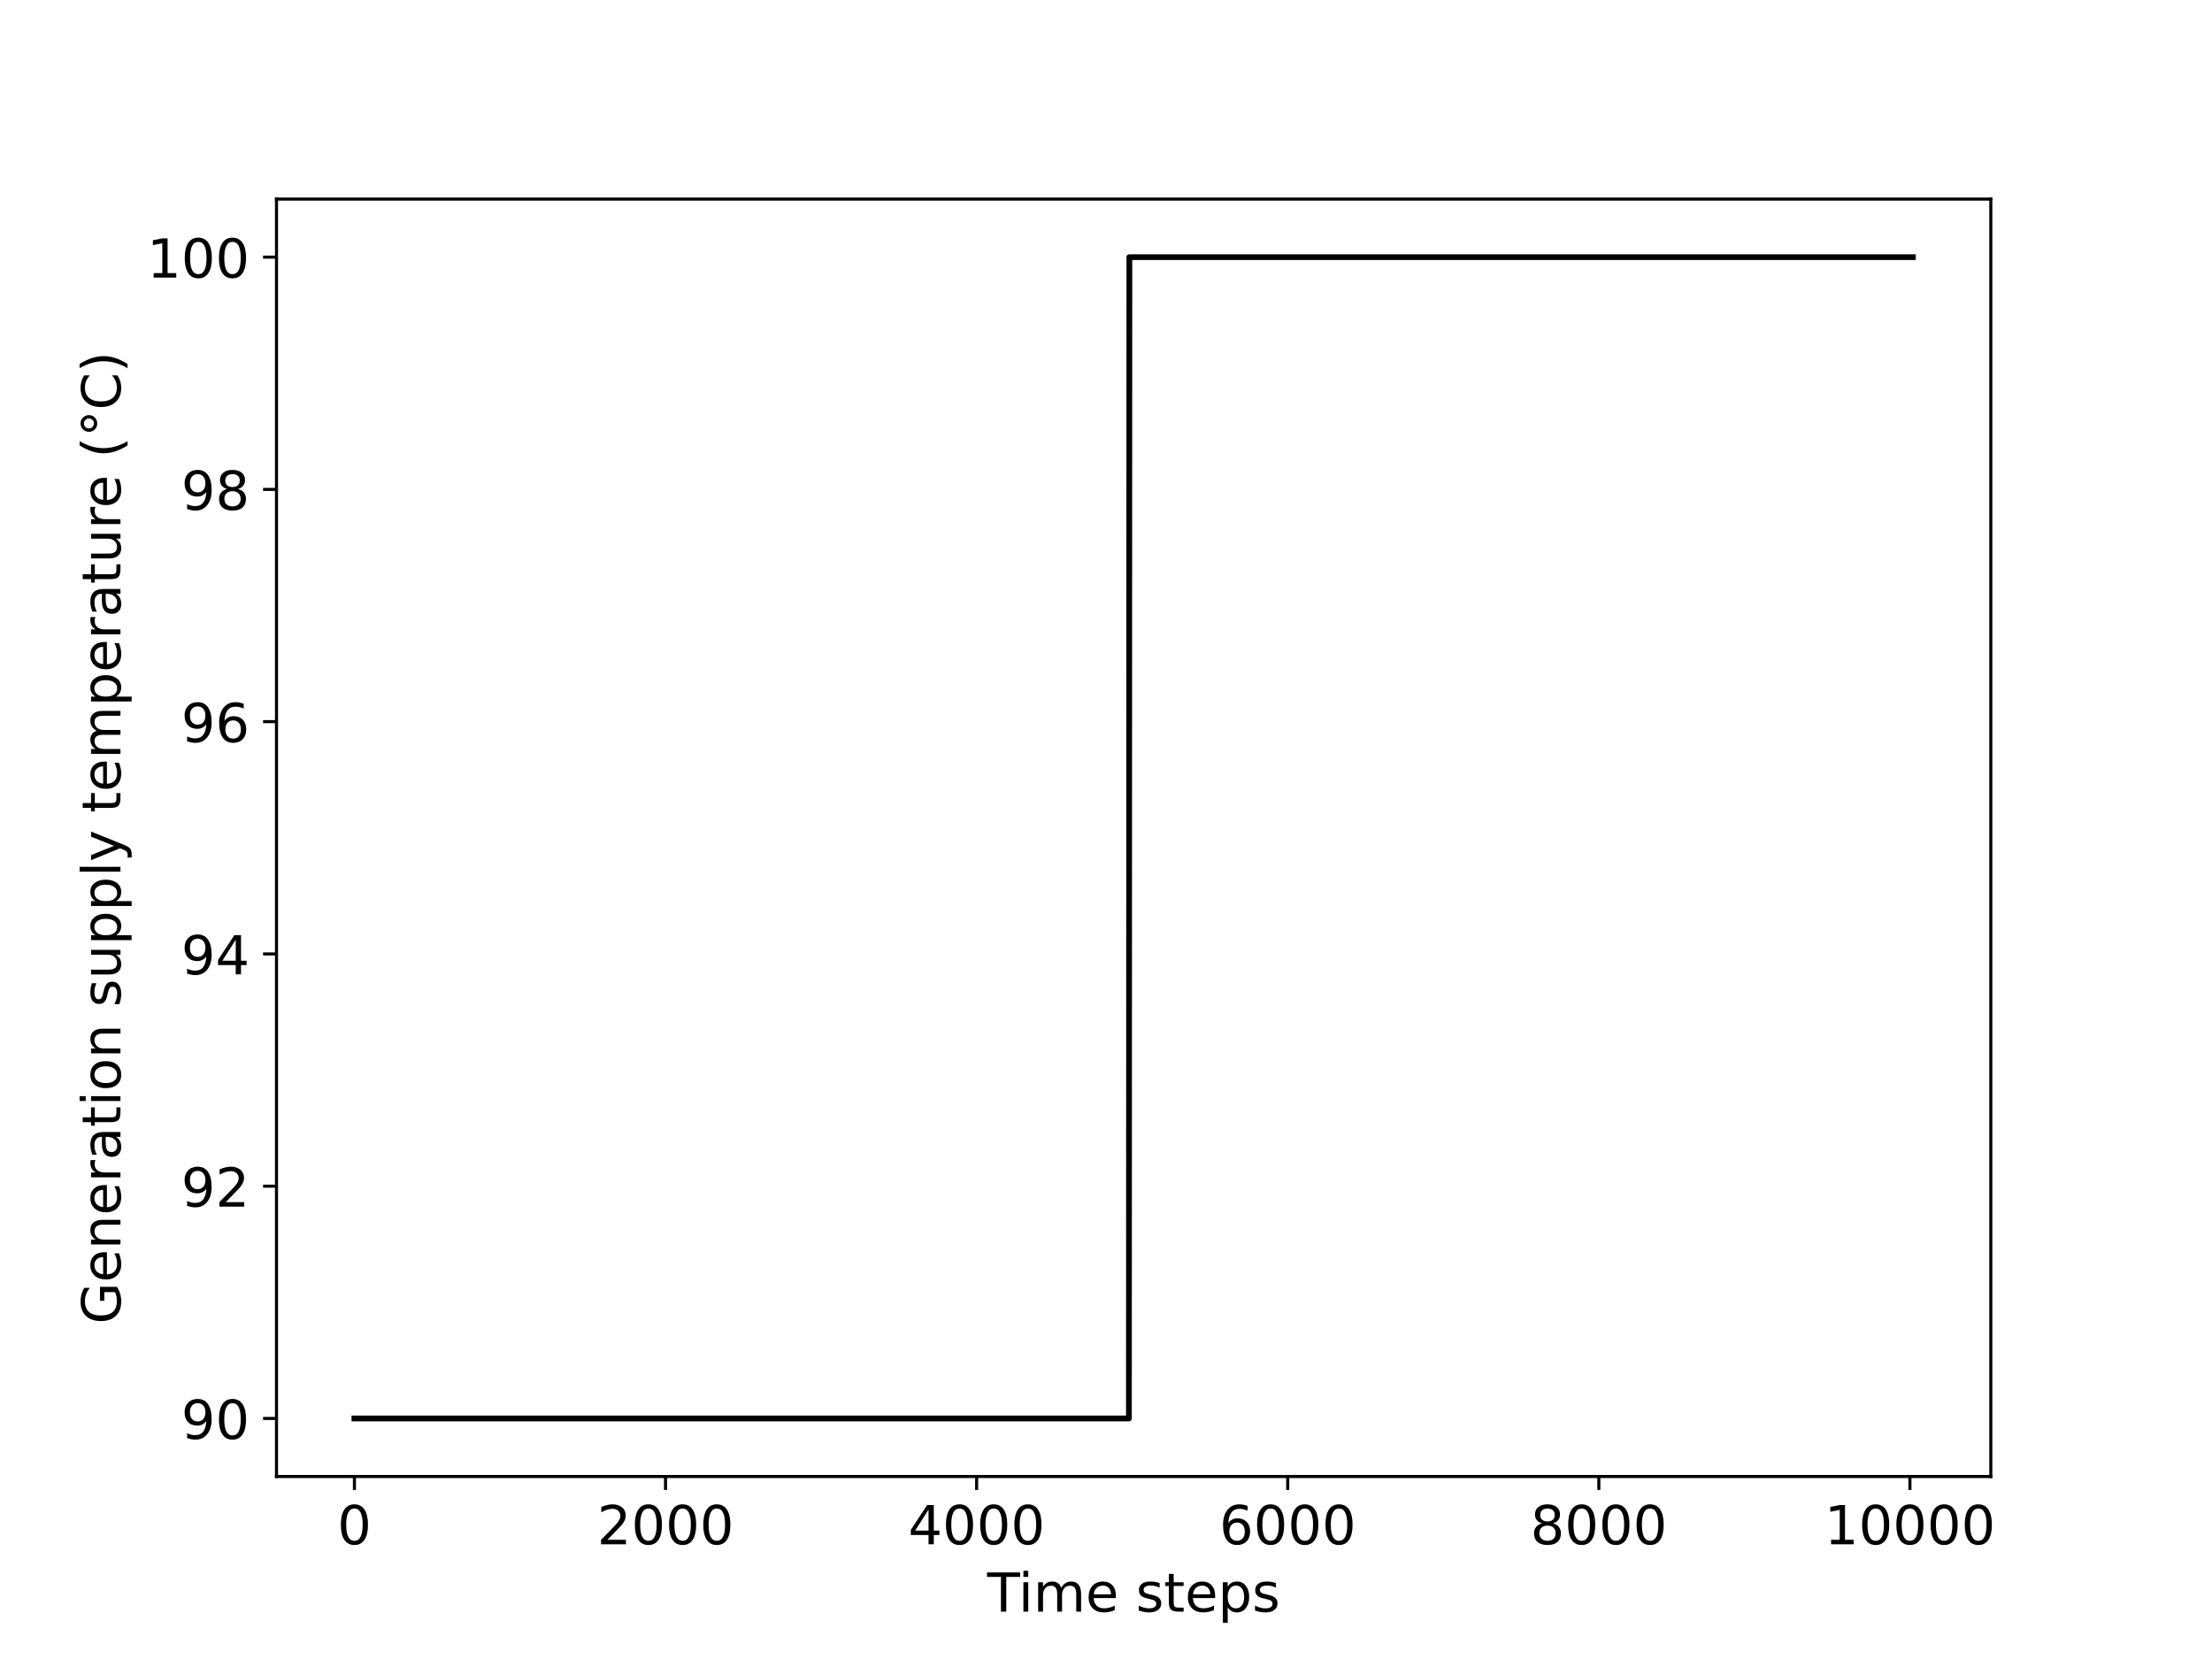
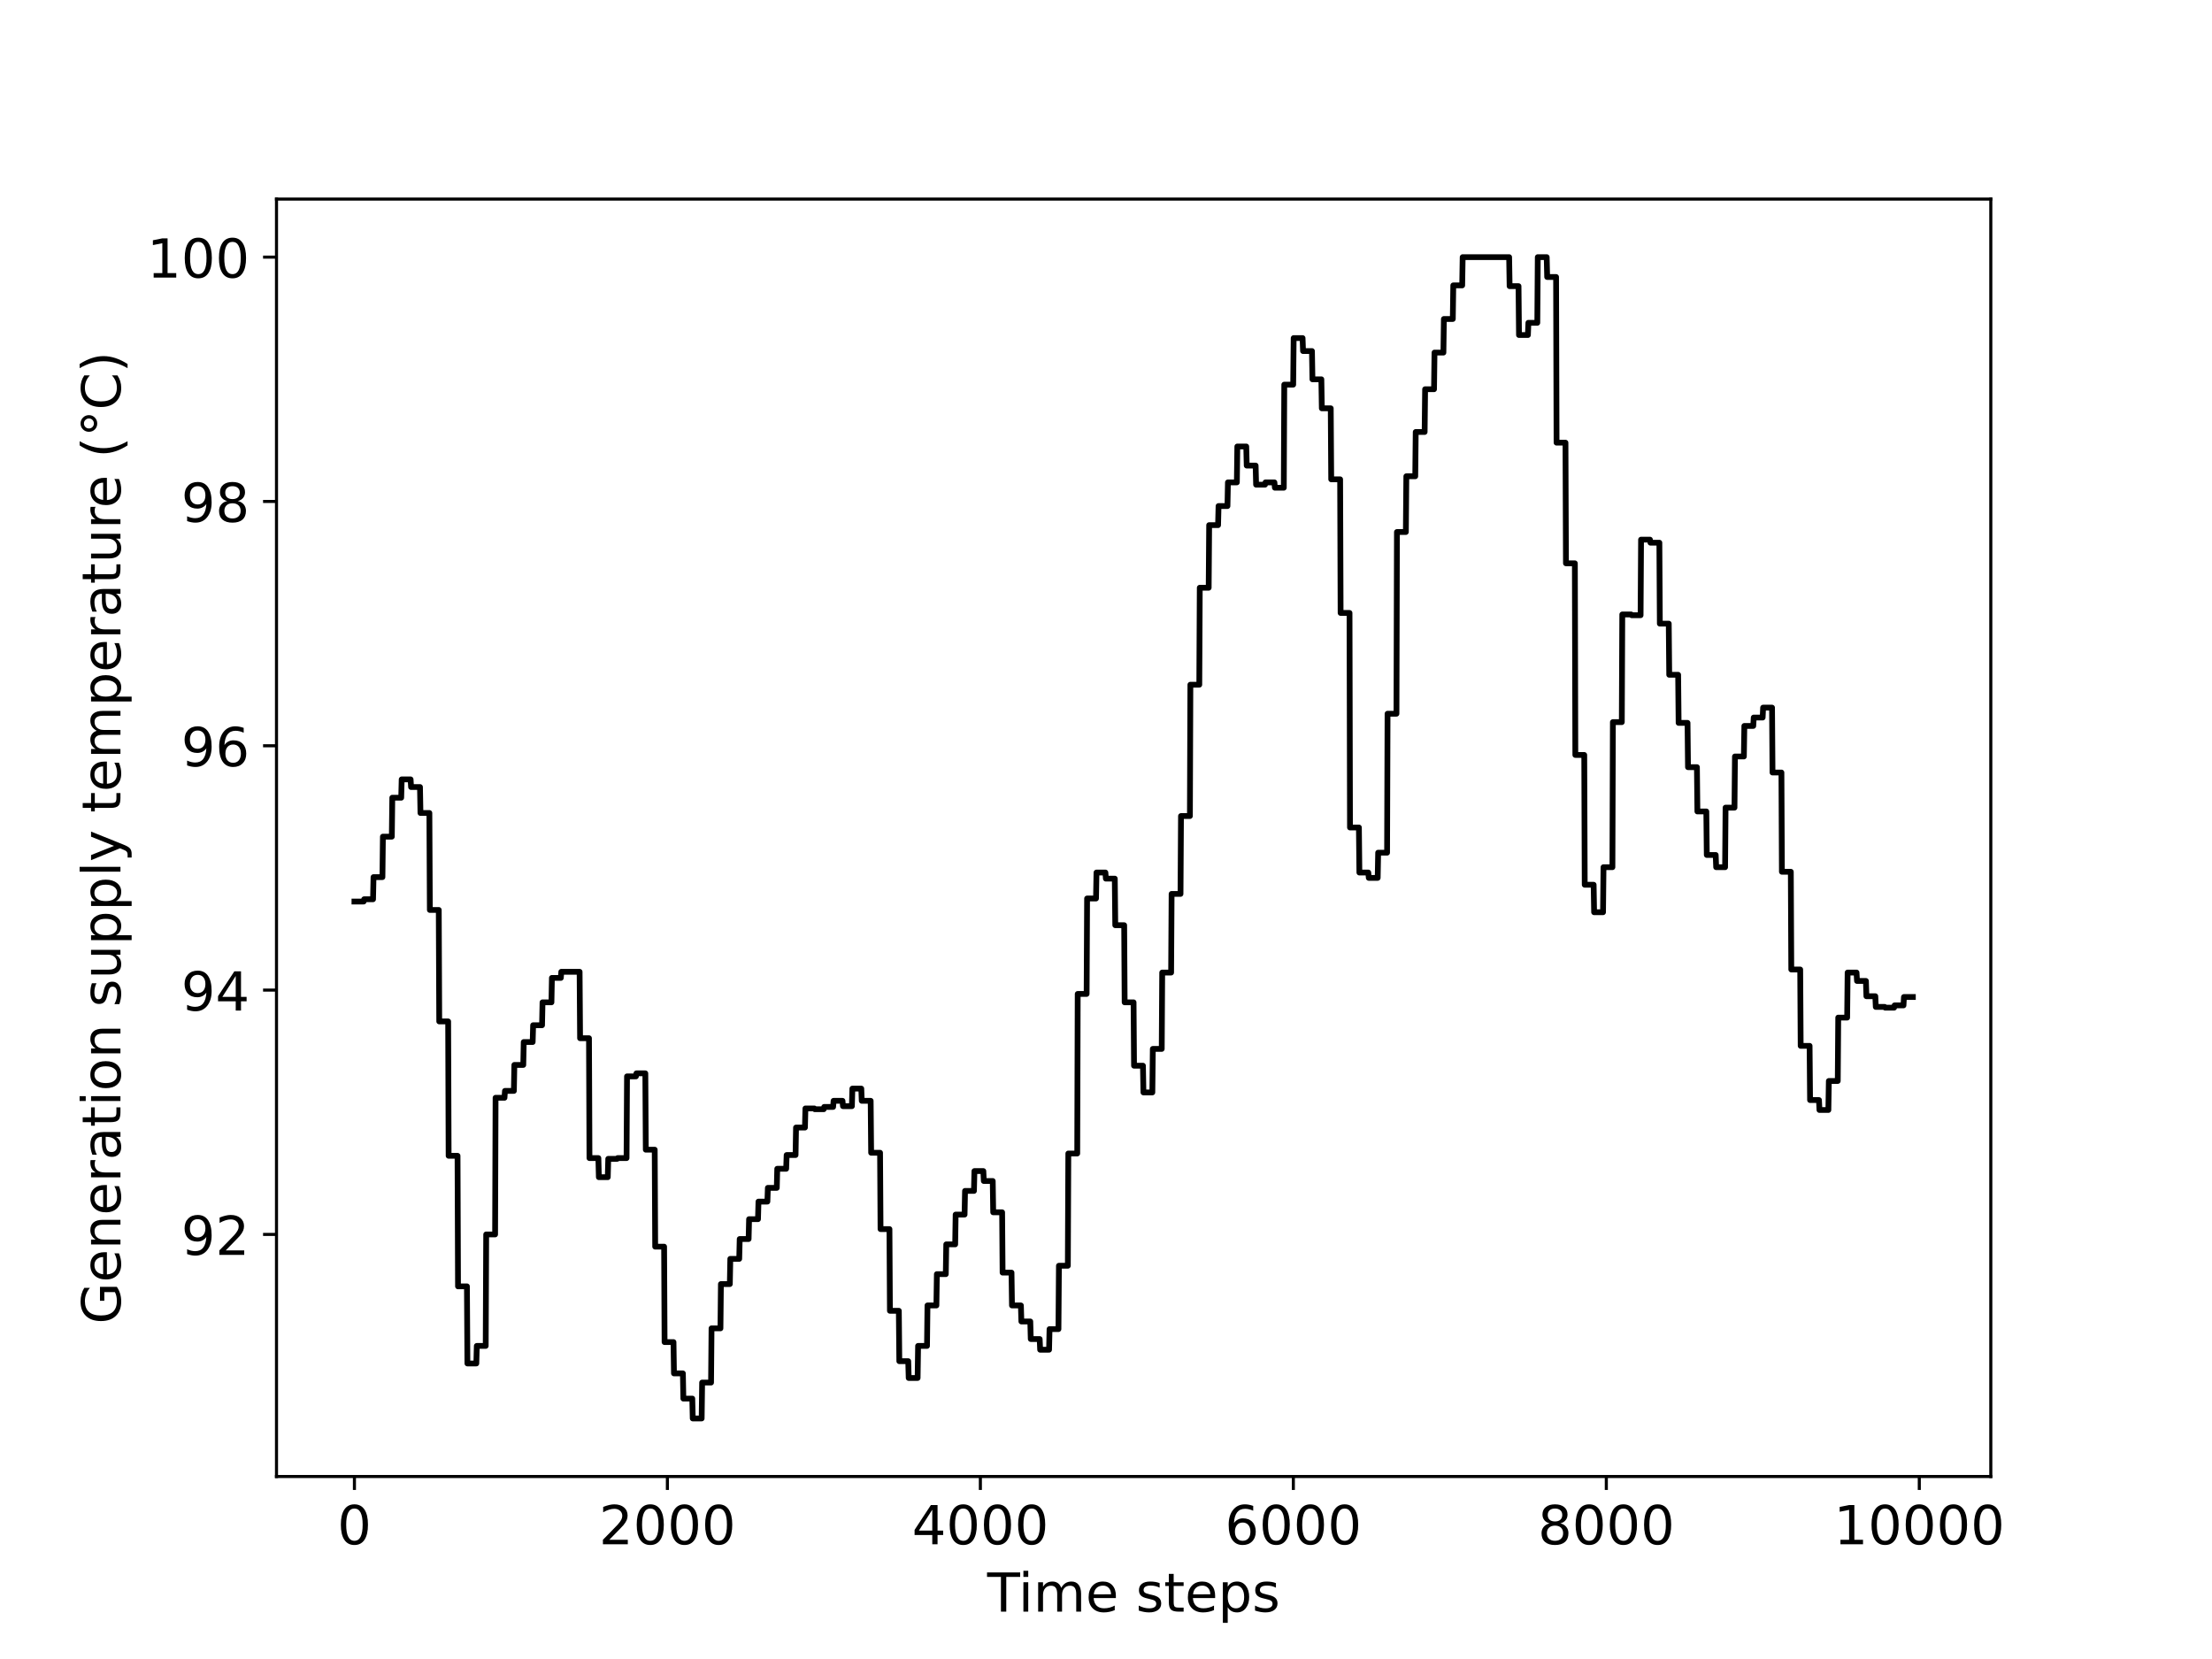
<svg xmlns="http://www.w3.org/2000/svg" xmlns:xlink="http://www.w3.org/1999/xlink" width="576pt" height="432pt" viewBox="0 0 576 432" version="1.1">
  <defs>
    <style type="text/css">*{stroke-linejoin: round; stroke-linecap: butt}</style>
  </defs>
  <g id="figure_1">
    <g id="patch_1">
      <path d="M 0 432  L 576 432  L 576 0  L 0 0  z " style="fill: #ffffff" />
    </g>
    <g id="axes_1">
      <g id="patch_2">
        <path d="M 72 384.48  L 518.4 384.48  L 518.4 51.84  L 72 51.84  z " style="fill: #ffffff" />
      </g>
      <g id="matplotlib.axis_1">
        <g id="xtick_1">
          <g id="line2d_1">
            <defs>
-               <path id="m29e9606d65" d="M 0 0  L 0 3.5  " style="stroke: #000000; stroke-width: 0.8" />
-             </defs>
-             <g>
-               <use xlink:href="#m29e9606d65" x="92.291" y="384.48" style="stroke: #000000; stroke-width: 0.8" />
+               <path id="maded2c6ac4" d="M 0 0  L 0 3.5  " style="stroke: #000000; stroke-width: 0.8" />
+             </defs>
+             <g>
+               <use xlink:href="#maded2c6ac4" x="92.291" y="384.48" style="stroke: #000000; stroke-width: 0.8" />
            </g>
          </g>
          <g id="text_1">
            <g transform="translate(87.83716 402.1178) scale(0.14 -0.14)">
              <defs>
                <path id="DejaVuSans-30" d="M 2034 4250  Q 1547 4250 1301 3770  Q 1056 3291 1056 2328  Q 1056 1369 1301 889  Q 1547 409 2034 409  Q 2525 409 2770 889  Q 3016 1369 3016 2328  Q 3016 3291 2770 3770  Q 2525 4250 2034 4250  z M 2034 4750  Q 2819 4750 3233 4129  Q 3647 3509 3647 2328  Q 3647 1150 3233 529  Q 2819 -91 2034 -91  Q 1250 -91 836 529  Q 422 1150 422 2328  Q 422 3509 836 4129  Q 1250 4750 2034 4750  z " transform="scale(0.015625)" />
              </defs>
              <use xlink:href="#DejaVuSans-30" />
            </g>
          </g>
        </g>
        <g id="xtick_2">
          <g id="line2d_2">
            <g>
-               <use xlink:href="#m29e9606d65" x="173.301" y="384.48" style="stroke: #000000; stroke-width: 0.8" />
+               <use xlink:href="#maded2c6ac4" x="173.789" y="384.48" style="stroke: #000000; stroke-width: 0.8" />
            </g>
          </g>
          <g id="text_2">
-             <g transform="translate(155.4856 402.1178) scale(0.14 -0.14)">
+             <g transform="translate(155.9737 402.1178) scale(0.14 -0.14)">
              <defs>
                <path id="DejaVuSans-32" d="M 1228 531  L 3431 531  L 3431 0  L 469 0  L 469 531  Q 828 903 1448 1529  Q 2069 2156 2228 2338  Q 2531 2678 2651 2914  Q 2772 3150 2772 3378  Q 2772 3750 2511 3984  Q 2250 4219 1831 4219  Q 1534 4219 1204 4116  Q 875 4013 500 3803  L 500 4441  Q 881 4594 1212 4672  Q 1544 4750 1819 4750  Q 2544 4750 2975 4387  Q 3406 4025 3406 3419  Q 3406 3131 3298 2873  Q 3191 2616 2906 2266  Q 2828 2175 2409 1742  Q 1991 1309 1228 531  z " transform="scale(0.015625)" />
              </defs>
              <use xlink:href="#DejaVuSans-32" />
              <use xlink:href="#DejaVuSans-30" x="63.623" />
              <use xlink:href="#DejaVuSans-30" x="127.246" />
              <use xlink:href="#DejaVuSans-30" x="190.869" />
            </g>
          </g>
        </g>
        <g id="xtick_3">
          <g id="line2d_3">
            <g>
-               <use xlink:href="#m29e9606d65" x="254.31" y="384.48" style="stroke: #000000; stroke-width: 0.8" />
+               <use xlink:href="#maded2c6ac4" x="255.286" y="384.48" style="stroke: #000000; stroke-width: 0.8" />
            </g>
          </g>
          <g id="text_3">
-             <g transform="translate(236.4953 402.1178) scale(0.14 -0.14)">
+             <g transform="translate(237.4715 402.1178) scale(0.14 -0.14)">
              <defs>
                <path id="DejaVuSans-34" d="M 2419 4116  L 825 1625  L 2419 1625  L 2419 4116  z M 2253 4666  L 3047 4666  L 3047 1625  L 3713 1625  L 3713 1100  L 3047 1100  L 3047 0  L 2419 0  L 2419 1100  L 313 1100  L 313 1709  L 2253 4666  z " transform="scale(0.015625)" />
              </defs>
              <use xlink:href="#DejaVuSans-34" />
              <use xlink:href="#DejaVuSans-30" x="63.623" />
              <use xlink:href="#DejaVuSans-30" x="127.246" />
              <use xlink:href="#DejaVuSans-30" x="190.869" />
            </g>
          </g>
        </g>
        <g id="xtick_4">
          <g id="line2d_4">
            <g>
-               <use xlink:href="#m29e9606d65" x="335.32" y="384.48" style="stroke: #000000; stroke-width: 0.8" />
+               <use xlink:href="#maded2c6ac4" x="336.784" y="384.48" style="stroke: #000000; stroke-width: 0.8" />
            </g>
          </g>
          <g id="text_4">
-             <g transform="translate(317.5051 402.1178) scale(0.14 -0.14)">
+             <g transform="translate(318.9692 402.1178) scale(0.14 -0.14)">
              <defs>
                <path id="DejaVuSans-36" d="M 2113 2584  Q 1688 2584 1439 2293  Q 1191 2003 1191 1497  Q 1191 994 1439 701  Q 1688 409 2113 409  Q 2538 409 2786 701  Q 3034 994 3034 1497  Q 3034 2003 2786 2293  Q 2538 2584 2113 2584  z M 3366 4563  L 3366 3988  Q 3128 4100 2886 4159  Q 2644 4219 2406 4219  Q 1781 4219 1451 3797  Q 1122 3375 1075 2522  Q 1259 2794 1537 2939  Q 1816 3084 2150 3084  Q 2853 3084 3261 2657  Q 3669 2231 3669 1497  Q 3669 778 3244 343  Q 2819 -91 2113 -91  Q 1303 -91 875 529  Q 447 1150 447 2328  Q 447 3434 972 4092  Q 1497 4750 2381 4750  Q 2619 4750 2861 4703  Q 3103 4656 3366 4563  z " transform="scale(0.015625)" />
              </defs>
              <use xlink:href="#DejaVuSans-36" />
              <use xlink:href="#DejaVuSans-30" x="63.623" />
              <use xlink:href="#DejaVuSans-30" x="127.246" />
              <use xlink:href="#DejaVuSans-30" x="190.869" />
            </g>
          </g>
        </g>
        <g id="xtick_5">
          <g id="line2d_5">
            <g>
-               <use xlink:href="#m29e9606d65" x="416.33" y="384.48" style="stroke: #000000; stroke-width: 0.8" />
+               <use xlink:href="#maded2c6ac4" x="418.282" y="384.48" style="stroke: #000000; stroke-width: 0.8" />
            </g>
          </g>
          <g id="text_5">
-             <g transform="translate(398.5148 402.1178) scale(0.14 -0.14)">
+             <g transform="translate(400.467 402.1178) scale(0.14 -0.14)">
              <defs>
                <path id="DejaVuSans-38" d="M 2034 2216  Q 1584 2216 1326 1975  Q 1069 1734 1069 1313  Q 1069 891 1326 650  Q 1584 409 2034 409  Q 2484 409 2743 651  Q 3003 894 3003 1313  Q 3003 1734 2745 1975  Q 2488 2216 2034 2216  z M 1403 2484  Q 997 2584 770 2862  Q 544 3141 544 3541  Q 544 4100 942 4425  Q 1341 4750 2034 4750  Q 2731 4750 3128 4425  Q 3525 4100 3525 3541  Q 3525 3141 3298 2862  Q 3072 2584 2669 2484  Q 3125 2378 3379 2068  Q 3634 1759 3634 1313  Q 3634 634 3220 271  Q 2806 -91 2034 -91  Q 1263 -91 848 271  Q 434 634 434 1313  Q 434 1759 690 2068  Q 947 2378 1403 2484  z M 1172 3481  Q 1172 3119 1398 2916  Q 1625 2713 2034 2713  Q 2441 2713 2670 2916  Q 2900 3119 2900 3481  Q 2900 3844 2670 4047  Q 2441 4250 2034 4250  Q 1625 4250 1398 4047  Q 1172 3844 1172 3481  z " transform="scale(0.015625)" />
              </defs>
              <use xlink:href="#DejaVuSans-38" />
              <use xlink:href="#DejaVuSans-30" x="63.623" />
              <use xlink:href="#DejaVuSans-30" x="127.246" />
              <use xlink:href="#DejaVuSans-30" x="190.869" />
            </g>
          </g>
        </g>
        <g id="xtick_6">
          <g id="line2d_6">
            <g>
-               <use xlink:href="#m29e9606d65" x="497.339" y="384.48" style="stroke: #000000; stroke-width: 0.8" />
+               <use xlink:href="#maded2c6ac4" x="499.78" y="384.48" style="stroke: #000000; stroke-width: 0.8" />
            </g>
          </g>
          <g id="text_6">
-             <g transform="translate(475.0707 402.1178) scale(0.14 -0.14)">
+             <g transform="translate(477.511 402.1178) scale(0.14 -0.14)">
              <defs>
                <path id="DejaVuSans-31" d="M 794 531  L 1825 531  L 1825 4091  L 703 3866  L 703 4441  L 1819 4666  L 2450 4666  L 2450 531  L 3481 531  L 3481 0  L 794 0  L 794 531  z " transform="scale(0.015625)" />
              </defs>
              <use xlink:href="#DejaVuSans-31" />
              <use xlink:href="#DejaVuSans-30" x="63.623" />
              <use xlink:href="#DejaVuSans-30" x="127.246" />
              <use xlink:href="#DejaVuSans-30" x="190.869" />
              <use xlink:href="#DejaVuSans-30" x="254.492" />
            </g>
          </g>
        </g>
        <g id="text_7">
          <g transform="translate(257.0598 419.6672) scale(0.14 -0.14)">
            <defs>
              <path id="DejaVuSans-54" d="M -19 4666  L 3928 4666  L 3928 4134  L 2272 4134  L 2272 0  L 1638 0  L 1638 4134  L -19 4134  L -19 4666  z " transform="scale(0.015625)" />
              <path id="DejaVuSans-69" d="M 603 3500  L 1178 3500  L 1178 0  L 603 0  L 603 3500  z M 603 4863  L 1178 4863  L 1178 4134  L 603 4134  L 603 4863  z " transform="scale(0.015625)" />
              <path id="DejaVuSans-6d" d="M 3328 2828  Q 3544 3216 3844 3400  Q 4144 3584 4550 3584  Q 5097 3584 5394 3201  Q 5691 2819 5691 2113  L 5691 0  L 5113 0  L 5113 2094  Q 5113 2597 4934 2840  Q 4756 3084 4391 3084  Q 3944 3084 3684 2787  Q 3425 2491 3425 1978  L 3425 0  L 2847 0  L 2847 2094  Q 2847 2600 2669 2842  Q 2491 3084 2119 3084  Q 1678 3084 1418 2786  Q 1159 2488 1159 1978  L 1159 0  L 581 0  L 581 3500  L 1159 3500  L 1159 2956  Q 1356 3278 1631 3431  Q 1906 3584 2284 3584  Q 2666 3584 2933 3390  Q 3200 3197 3328 2828  z " transform="scale(0.015625)" />
              <path id="DejaVuSans-65" d="M 3597 1894  L 3597 1613  L 953 1613  Q 991 1019 1311 708  Q 1631 397 2203 397  Q 2534 397 2845 478  Q 3156 559 3463 722  L 3463 178  Q 3153 47 2828 -22  Q 2503 -91 2169 -91  Q 1331 -91 842 396  Q 353 884 353 1716  Q 353 2575 817 3079  Q 1281 3584 2069 3584  Q 2775 3584 3186 3129  Q 3597 2675 3597 1894  z M 3022 2063  Q 3016 2534 2758 2815  Q 2500 3097 2075 3097  Q 1594 3097 1305 2825  Q 1016 2553 972 2059  L 3022 2063  z " transform="scale(0.015625)" />
              <path id="DejaVuSans-20" transform="scale(0.015625)" />
              <path id="DejaVuSans-73" d="M 2834 3397  L 2834 2853  Q 2591 2978 2328 3040  Q 2066 3103 1784 3103  Q 1356 3103 1142 2972  Q 928 2841 928 2578  Q 928 2378 1081 2264  Q 1234 2150 1697 2047  L 1894 2003  Q 2506 1872 2764 1633  Q 3022 1394 3022 966  Q 3022 478 2636 193  Q 2250 -91 1575 -91  Q 1294 -91 989 -36  Q 684 19 347 128  L 347 722  Q 666 556 975 473  Q 1284 391 1588 391  Q 1994 391 2212 530  Q 2431 669 2431 922  Q 2431 1156 2273 1281  Q 2116 1406 1581 1522  L 1381 1569  Q 847 1681 609 1914  Q 372 2147 372 2553  Q 372 3047 722 3315  Q 1072 3584 1716 3584  Q 2034 3584 2315 3537  Q 2597 3491 2834 3397  z " transform="scale(0.015625)" />
              <path id="DejaVuSans-74" d="M 1172 4494  L 1172 3500  L 2356 3500  L 2356 3053  L 1172 3053  L 1172 1153  Q 1172 725 1289 603  Q 1406 481 1766 481  L 2356 481  L 2356 0  L 1766 0  Q 1100 0 847 248  Q 594 497 594 1153  L 594 3053  L 172 3053  L 172 3500  L 594 3500  L 594 4494  L 1172 4494  z " transform="scale(0.015625)" />
              <path id="DejaVuSans-70" d="M 1159 525  L 1159 -1331  L 581 -1331  L 581 3500  L 1159 3500  L 1159 2969  Q 1341 3281 1617 3432  Q 1894 3584 2278 3584  Q 2916 3584 3314 3078  Q 3713 2572 3713 1747  Q 3713 922 3314 415  Q 2916 -91 2278 -91  Q 1894 -91 1617 61  Q 1341 213 1159 525  z M 3116 1747  Q 3116 2381 2855 2742  Q 2594 3103 2138 3103  Q 1681 3103 1420 2742  Q 1159 2381 1159 1747  Q 1159 1113 1420 752  Q 1681 391 2138 391  Q 2594 391 2855 752  Q 3116 1113 3116 1747  z " transform="scale(0.015625)" />
            </defs>
            <use xlink:href="#DejaVuSans-54" />
            <use xlink:href="#DejaVuSans-69" x="57.959" />
            <use xlink:href="#DejaVuSans-6d" x="85.742" />
            <use xlink:href="#DejaVuSans-65" x="183.154" />
            <use xlink:href="#DejaVuSans-20" x="244.678" />
            <use xlink:href="#DejaVuSans-73" x="276.465" />
            <use xlink:href="#DejaVuSans-74" x="328.564" />
            <use xlink:href="#DejaVuSans-65" x="367.773" />
            <use xlink:href="#DejaVuSans-70" x="429.297" />
            <use xlink:href="#DejaVuSans-73" x="492.773" />
          </g>
        </g>
      </g>
      <g id="matplotlib.axis_2">
        <g id="ytick_1">
          <g id="line2d_7">
            <defs>
-               <path id="m930172f95c" d="M 0 0  L -3.5 0  " style="stroke: #000000; stroke-width: 0.8" />
-             </defs>
-             <g>
-               <use xlink:href="#m930172f95c" x="72" y="369.36" style="stroke: #000000; stroke-width: 0.8" />
+               <path id="m0017392f61" d="M 0 0  L -3.5 0  " style="stroke: #000000; stroke-width: 0.8" />
+             </defs>
+             <g>
+               <use xlink:href="#m0017392f61" x="72" y="321.445" style="stroke: #000000; stroke-width: 0.8" />
            </g>
          </g>
          <g id="text_8">
-             <g transform="translate(47.185 374.6789) scale(0.14 -0.14)">
+             <g transform="translate(47.185 326.7641) scale(0.14 -0.14)">
              <defs>
                <path id="DejaVuSans-39" d="M 703 97  L 703 672  Q 941 559 1184 500  Q 1428 441 1663 441  Q 2288 441 2617 861  Q 2947 1281 2994 2138  Q 2813 1869 2534 1725  Q 2256 1581 1919 1581  Q 1219 1581 811 2004  Q 403 2428 403 3163  Q 403 3881 828 4315  Q 1253 4750 1959 4750  Q 2769 4750 3195 4129  Q 3622 3509 3622 2328  Q 3622 1225 3098 567  Q 2575 -91 1691 -91  Q 1453 -91 1209 -44  Q 966 3 703 97  z M 1959 2075  Q 2384 2075 2632 2365  Q 2881 2656 2881 3163  Q 2881 3666 2632 3958  Q 2384 4250 1959 4250  Q 1534 4250 1286 3958  Q 1038 3666 1038 3163  Q 1038 2656 1286 2365  Q 1534 2075 1959 2075  z " transform="scale(0.015625)" />
              </defs>
              <use xlink:href="#DejaVuSans-39" />
-               <use xlink:href="#DejaVuSans-30" x="63.623" />
+               <use xlink:href="#DejaVuSans-32" x="63.623" />
            </g>
          </g>
        </g>
        <g id="ytick_2">
          <g id="line2d_8">
            <g>
-               <use xlink:href="#m930172f95c" x="72" y="308.88" style="stroke: #000000; stroke-width: 0.8" />
+               <use xlink:href="#m0017392f61" x="72" y="257.824" style="stroke: #000000; stroke-width: 0.8" />
            </g>
          </g>
          <g id="text_9">
-             <g transform="translate(47.185 314.1989) scale(0.14 -0.14)">
-               <use xlink:href="#DejaVuSans-39" />
-               <use xlink:href="#DejaVuSans-32" x="63.623" />
+             <g transform="translate(47.185 263.1428) scale(0.14 -0.14)">
+               <use xlink:href="#DejaVuSans-39" />
+               <use xlink:href="#DejaVuSans-34" x="63.623" />
            </g>
          </g>
        </g>
        <g id="ytick_3">
          <g id="line2d_9">
            <g>
-               <use xlink:href="#m930172f95c" x="72" y="248.4" style="stroke: #000000; stroke-width: 0.8" />
+               <use xlink:href="#m0017392f61" x="72" y="194.203" style="stroke: #000000; stroke-width: 0.8" />
            </g>
          </g>
          <g id="text_10">
-             <g transform="translate(47.185 253.7189) scale(0.14 -0.14)">
-               <use xlink:href="#DejaVuSans-39" />
-               <use xlink:href="#DejaVuSans-34" x="63.623" />
+             <g transform="translate(47.185 199.5215) scale(0.14 -0.14)">
+               <use xlink:href="#DejaVuSans-39" />
+               <use xlink:href="#DejaVuSans-36" x="63.623" />
            </g>
          </g>
        </g>
        <g id="ytick_4">
          <g id="line2d_10">
            <g>
-               <use xlink:href="#m930172f95c" x="72" y="187.92" style="stroke: #000000; stroke-width: 0.8" />
+               <use xlink:href="#m0017392f61" x="72" y="130.581" style="stroke: #000000; stroke-width: 0.8" />
            </g>
          </g>
          <g id="text_11">
-             <g transform="translate(47.185 193.2389) scale(0.14 -0.14)">
-               <use xlink:href="#DejaVuSans-39" />
-               <use xlink:href="#DejaVuSans-36" x="63.623" />
+             <g transform="translate(47.185 135.9002) scale(0.14 -0.14)">
+               <use xlink:href="#DejaVuSans-39" />
+               <use xlink:href="#DejaVuSans-38" x="63.623" />
            </g>
          </g>
        </g>
        <g id="ytick_5">
          <g id="line2d_11">
            <g>
-               <use xlink:href="#m930172f95c" x="72" y="127.44" style="stroke: #000000; stroke-width: 0.8" />
+               <use xlink:href="#m0017392f61" x="72" y="66.96" style="stroke: #000000; stroke-width: 0.8" />
            </g>
          </g>
          <g id="text_12">
-             <g transform="translate(47.185 132.7589) scale(0.14 -0.14)">
-               <use xlink:href="#DejaVuSans-39" />
-               <use xlink:href="#DejaVuSans-38" x="63.623" />
-             </g>
-           </g>
-         </g>
-         <g id="ytick_6">
-           <g id="line2d_12">
-             <g>
-               <use xlink:href="#m930172f95c" x="72" y="66.96" style="stroke: #000000; stroke-width: 0.8" />
-             </g>
-           </g>
-           <g id="text_13">
            <g transform="translate(38.2775 72.27891) scale(0.14 -0.14)">
              <use xlink:href="#DejaVuSans-31" />
              <use xlink:href="#DejaVuSans-30" x="63.623" />
              <use xlink:href="#DejaVuSans-30" x="127.246" />
            </g>
          </g>
        </g>
-         <g id="text_14">
+         <g id="text_13">
          <g transform="translate(31.36594 344.7889) rotate(-90) scale(0.14 -0.14)">
            <defs>
              <path id="DejaVuSans-47" d="M 3809 666  L 3809 1919  L 2778 1919  L 2778 2438  L 4434 2438  L 4434 434  Q 4069 175 3628 42  Q 3188 -91 2688 -91  Q 1594 -91 976 548  Q 359 1188 359 2328  Q 359 3472 976 4111  Q 1594 4750 2688 4750  Q 3144 4750 3555 4637  Q 3966 4525 4313 4306  L 4313 3634  Q 3963 3931 3569 4081  Q 3175 4231 2741 4231  Q 1884 4231 1454 3753  Q 1025 3275 1025 2328  Q 1025 1384 1454 906  Q 1884 428 2741 428  Q 3075 428 3337 486  Q 3600 544 3809 666  z " transform="scale(0.015625)" />
              <path id="DejaVuSans-6e" d="M 3513 2113  L 3513 0  L 2938 0  L 2938 2094  Q 2938 2591 2744 2837  Q 2550 3084 2163 3084  Q 1697 3084 1428 2787  Q 1159 2491 1159 1978  L 1159 0  L 581 0  L 581 3500  L 1159 3500  L 1159 2956  Q 1366 3272 1645 3428  Q 1925 3584 2291 3584  Q 2894 3584 3203 3211  Q 3513 2838 3513 2113  z " transform="scale(0.015625)" />
              <path id="DejaVuSans-72" d="M 2631 2963  Q 2534 3019 2420 3045  Q 2306 3072 2169 3072  Q 1681 3072 1420 2755  Q 1159 2438 1159 1844  L 1159 0  L 581 0  L 581 3500  L 1159 3500  L 1159 2956  Q 1341 3275 1631 3429  Q 1922 3584 2338 3584  Q 2397 3584 2469 3576  Q 2541 3569 2628 3553  L 2631 2963  z " transform="scale(0.015625)" />
              <path id="DejaVuSans-61" d="M 2194 1759  Q 1497 1759 1228 1600  Q 959 1441 959 1056  Q 959 750 1161 570  Q 1363 391 1709 391  Q 2188 391 2477 730  Q 2766 1069 2766 1631  L 2766 1759  L 2194 1759  z M 3341 1997  L 3341 0  L 2766 0  L 2766 531  Q 2569 213 2275 61  Q 1981 -91 1556 -91  Q 1019 -91 701 211  Q 384 513 384 1019  Q 384 1609 779 1909  Q 1175 2209 1959 2209  L 2766 2209  L 2766 2266  Q 2766 2663 2505 2880  Q 2244 3097 1772 3097  Q 1472 3097 1187 3025  Q 903 2953 641 2809  L 641 3341  Q 956 3463 1253 3523  Q 1550 3584 1831 3584  Q 2591 3584 2966 3190  Q 3341 2797 3341 1997  z " transform="scale(0.015625)" />
              <path id="DejaVuSans-6f" d="M 1959 3097  Q 1497 3097 1228 2736  Q 959 2375 959 1747  Q 959 1119 1226 758  Q 1494 397 1959 397  Q 2419 397 2687 759  Q 2956 1122 2956 1747  Q 2956 2369 2687 2733  Q 2419 3097 1959 3097  z M 1959 3584  Q 2709 3584 3137 3096  Q 3566 2609 3566 1747  Q 3566 888 3137 398  Q 2709 -91 1959 -91  Q 1206 -91 779 398  Q 353 888 353 1747  Q 353 2609 779 3096  Q 1206 3584 1959 3584  z " transform="scale(0.015625)" />
              <path id="DejaVuSans-75" d="M 544 1381  L 544 3500  L 1119 3500  L 1119 1403  Q 1119 906 1312 657  Q 1506 409 1894 409  Q 2359 409 2629 706  Q 2900 1003 2900 1516  L 2900 3500  L 3475 3500  L 3475 0  L 2900 0  L 2900 538  Q 2691 219 2414 64  Q 2138 -91 1772 -91  Q 1169 -91 856 284  Q 544 659 544 1381  z M 1991 3584  L 1991 3584  z " transform="scale(0.015625)" />
              <path id="DejaVuSans-6c" d="M 603 4863  L 1178 4863  L 1178 0  L 603 0  L 603 4863  z " transform="scale(0.015625)" />
              <path id="DejaVuSans-79" d="M 2059 -325  Q 1816 -950 1584 -1140  Q 1353 -1331 966 -1331  L 506 -1331  L 506 -850  L 844 -850  Q 1081 -850 1212 -737  Q 1344 -625 1503 -206  L 1606 56  L 191 3500  L 800 3500  L 1894 763  L 2988 3500  L 3597 3500  L 2059 -325  z " transform="scale(0.015625)" />
              <path id="DejaVuSans-28" d="M 1984 4856  Q 1566 4138 1362 3434  Q 1159 2731 1159 2009  Q 1159 1288 1364 580  Q 1569 -128 1984 -844  L 1484 -844  Q 1016 -109 783 600  Q 550 1309 550 2009  Q 550 2706 781 3412  Q 1013 4119 1484 4856  L 1984 4856  z " transform="scale(0.015625)" />
              <path id="DejaVuSans-b0" d="M 1600 4347  Q 1350 4347 1178 4173  Q 1006 4000 1006 3750  Q 1006 3503 1178 3333  Q 1350 3163 1600 3163  Q 1850 3163 2022 3333  Q 2194 3503 2194 3750  Q 2194 3997 2020 4172  Q 1847 4347 1600 4347  z M 1600 4750  Q 1800 4750 1984 4673  Q 2169 4597 2303 4453  Q 2447 4313 2519 4134  Q 2591 3956 2591 3750  Q 2591 3338 2302 3052  Q 2013 2766 1594 2766  Q 1172 2766 890 3047  Q 609 3328 609 3750  Q 609 4169 896 4459  Q 1184 4750 1600 4750  z " transform="scale(0.015625)" />
              <path id="DejaVuSans-43" d="M 4122 4306  L 4122 3641  Q 3803 3938 3442 4084  Q 3081 4231 2675 4231  Q 1875 4231 1450 3742  Q 1025 3253 1025 2328  Q 1025 1406 1450 917  Q 1875 428 2675 428  Q 3081 428 3442 575  Q 3803 722 4122 1019  L 4122 359  Q 3791 134 3420 21  Q 3050 -91 2638 -91  Q 1578 -91 968 557  Q 359 1206 359 2328  Q 359 3453 968 4101  Q 1578 4750 2638 4750  Q 3056 4750 3426 4639  Q 3797 4528 4122 4306  z " transform="scale(0.015625)" />
              <path id="DejaVuSans-29" d="M 513 4856  L 1013 4856  Q 1481 4119 1714 3412  Q 1947 2706 1947 2009  Q 1947 1309 1714 600  Q 1481 -109 1013 -844  L 513 -844  Q 928 -128 1133 580  Q 1338 1288 1338 2009  Q 1338 2731 1133 3434  Q 928 4138 513 4856  z " transform="scale(0.015625)" />
            </defs>
            <use xlink:href="#DejaVuSans-47" />
            <use xlink:href="#DejaVuSans-65" x="77.49" />
            <use xlink:href="#DejaVuSans-6e" x="139.014" />
            <use xlink:href="#DejaVuSans-65" x="202.393" />
            <use xlink:href="#DejaVuSans-72" x="263.916" />
            <use xlink:href="#DejaVuSans-61" x="305.029" />
            <use xlink:href="#DejaVuSans-74" x="366.309" />
            <use xlink:href="#DejaVuSans-69" x="405.518" />
            <use xlink:href="#DejaVuSans-6f" x="433.301" />
            <use xlink:href="#DejaVuSans-6e" x="494.482" />
            <use xlink:href="#DejaVuSans-20" x="557.861" />
            <use xlink:href="#DejaVuSans-73" x="589.648" />
            <use xlink:href="#DejaVuSans-75" x="641.748" />
            <use xlink:href="#DejaVuSans-70" x="705.127" />
            <use xlink:href="#DejaVuSans-70" x="768.604" />
            <use xlink:href="#DejaVuSans-6c" x="832.08" />
            <use xlink:href="#DejaVuSans-79" x="859.863" />
            <use xlink:href="#DejaVuSans-20" x="919.043" />
            <use xlink:href="#DejaVuSans-74" x="950.83" />
            <use xlink:href="#DejaVuSans-65" x="990.039" />
            <use xlink:href="#DejaVuSans-6d" x="1051.562" />
            <use xlink:href="#DejaVuSans-70" x="1148.975" />
            <use xlink:href="#DejaVuSans-65" x="1212.451" />
            <use xlink:href="#DejaVuSans-72" x="1273.975" />
            <use xlink:href="#DejaVuSans-61" x="1315.088" />
            <use xlink:href="#DejaVuSans-74" x="1376.367" />
            <use xlink:href="#DejaVuSans-75" x="1415.576" />
            <use xlink:href="#DejaVuSans-72" x="1478.955" />
            <use xlink:href="#DejaVuSans-65" x="1517.818" />
            <use xlink:href="#DejaVuSans-20" x="1579.342" />
            <use xlink:href="#DejaVuSans-28" x="1611.129" />
            <use xlink:href="#DejaVuSans-b0" x="1650.143" />
            <use xlink:href="#DejaVuSans-43" x="1700.143" />
            <use xlink:href="#DejaVuSans-29" x="1769.967" />
          </g>
        </g>
      </g>
-       <g id="line2d_13">
-         <path d="M 92.291 369.36  L 293.965 369.36  L 294.086 66.96  L 498.109 66.96  L 498.109 66.96  " clip-path="url(#pcaf80c427a)" style="fill: none; stroke: #000000; stroke-width: 1.5; stroke-linecap: square" />
+       <g id="line2d_12">
+         <path d="M 92.291 234.761  L 94.695 234.761  L 94.817 234.165  L 97.14 234.165  L 97.262 228.399  L 99.585 228.399  L 99.707 217.862  L 102.03 217.862  L 102.152 207.722  L 104.475 207.722  L 104.597 202.951  L 106.92 202.951  L 107.042 204.939  L 109.365 204.939  L 109.487 211.698  L 111.81 211.698  L 111.932 236.948  L 114.255 236.948  L 114.377 265.975  L 116.699 265.975  L 116.822 300.967  L 119.144 300.967  L 119.267 334.965  L 121.589 334.965  L 121.712 355.045  L 124.034 355.045  L 124.157 350.472  L 126.479 350.472  L 126.601 321.445  L 128.924 321.445  L 129.046 285.857  L 131.369 285.857  L 131.491 284.068  L 133.814 284.068  L 133.936 277.308  L 136.259 277.308  L 136.381 271.343  L 138.704 271.343  L 138.826 266.969  L 141.149 266.969  L 141.271 261.005  L 143.594 261.005  L 143.716 254.643  L 146.039 254.643  L 146.161 253.052  L 150.929 253.052  L 151.051 270.349  L 153.373 270.349  L 153.496 301.564  L 155.818 301.564  L 155.941 306.534  L 158.263 306.534  L 158.386 301.762  L 160.708 301.762  L 160.831 301.564  L 163.153 301.564  L 163.275 280.29  L 165.598 280.29  L 165.72 279.495  L 168.043 279.495  L 168.165 299.377  L 170.488 299.377  L 170.61 324.626  L 172.933 324.626  L 173.055 349.478  L 175.378 349.478  L 175.5 357.63  L 177.823 357.63  L 177.945 364.191  L 180.268 364.191  L 180.39 369.36  L 182.713 369.36  L 182.835 360.016  L 185.158 360.016  L 185.28 345.9  L 187.603 345.9  L 187.725 334.368  L 190.047 334.368  L 190.17 327.807  L 192.492 327.807  L 192.615 322.638  L 194.937 322.638  L 195.06 317.469  L 197.382 317.469  L 197.505 312.896  L 199.827 312.896  L 199.949 309.317  L 202.272 309.317  L 202.394 304.347  L 204.717 304.347  L 204.839 300.768  L 207.162 300.768  L 207.284 293.611  L 209.607 293.611  L 209.729 288.64  L 212.052 288.64  L 212.174 288.839  L 214.497 288.839  L 214.619 288.243  L 216.942 288.243  L 217.064 286.652  L 219.387 286.652  L 219.509 288.044  L 221.832 288.044  L 221.954 283.471  L 224.277 283.471  L 224.399 286.652  L 226.721 286.652  L 226.844 300.172  L 229.166 300.172  L 229.289 320.053  L 231.611 320.053  L 231.734 341.327  L 234.056 341.327  L 234.179 354.449  L 236.501 354.449  L 236.623 358.823  L 238.946 358.823  L 239.068 350.472  L 241.391 350.472  L 241.513 339.935  L 243.836 339.935  L 243.958 331.784  L 246.281 331.784  L 246.403 324.03  L 248.726 324.03  L 248.848 316.276  L 251.171 316.276  L 251.293 310.113  L 253.616 310.113  L 253.738 304.943  L 256.061 304.943  L 256.183 307.528  L 258.506 307.528  L 258.628 315.68  L 260.951 315.68  L 261.073 331.386  L 263.395 331.386  L 263.518 339.935  L 265.84 339.935  L 265.963 344.11  L 268.285 344.11  L 268.408 348.683  L 270.73 348.683  L 270.853 351.467  L 273.175 351.467  L 273.297 346.098  L 275.62 346.098  L 275.742 329.597  L 278.065 329.597  L 278.187 300.371  L 280.51 300.371  L 280.632 258.818  L 282.955 258.818  L 283.077 233.966  L 285.4 233.966  L 285.522 227.206  L 287.845 227.206  L 287.967 228.797  L 290.29 228.797  L 290.412 240.924  L 292.735 240.924  L 292.857 261.005  L 295.18 261.005  L 295.302 277.507  L 297.625 277.507  L 297.747 284.465  L 300.069 284.465  L 300.192 273.133  L 302.514 273.133  L 302.637 253.251  L 304.959 253.251  L 305.082 232.773  L 307.404 232.773  L 307.527 212.494  L 309.849 212.494  L 309.971 178.297  L 312.294 178.297  L 312.416 153.048  L 314.739 153.048  L 314.861 136.745  L 317.184 136.745  L 317.306 131.774  L 319.629 131.774  L 319.751 125.611  L 322.074 125.611  L 322.196 116.267  L 324.519 116.267  L 324.641 121.237  L 326.964 121.237  L 327.086 126.207  L 329.409 126.207  L 329.531 125.611  L 331.854 125.611  L 331.976 127.003  L 334.299 127.003  L 334.421 100.162  L 336.743 100.162  L 336.866 88.035  L 339.188 88.035  L 339.311 91.414  L 341.633 91.414  L 341.756 98.771  L 344.078 98.771  L 344.201 106.326  L 346.523 106.326  L 346.645 124.816  L 348.968 124.816  L 349.09 159.609  L 351.413 159.609  L 351.535 215.476  L 353.858 215.476  L 353.98 227.206  L 356.303 227.206  L 356.425 228.598  L 358.748 228.598  L 358.87 222.037  L 361.193 222.037  L 361.315 185.852  L 363.638 185.852  L 363.76 138.534  L 366.083 138.534  L 366.205 124.02  L 368.528 124.02  L 368.65 112.489  L 370.973 112.489  L 371.095 101.355  L 373.417 101.355  L 373.54 91.812  L 375.862 91.812  L 375.985 83.064  L 378.307 83.064  L 378.43 74.316  L 380.752 74.316  L 380.875 66.96  L 392.977 66.96  L 393.099 74.515  L 395.422 74.515  L 395.544 87.239  L 397.867 87.239  L 397.989 84.058  L 400.312 84.058  L 400.434 66.96  L 402.757 66.96  L 402.879 72.129  L 405.202 72.129  L 405.324 115.272  L 407.647 115.272  L 407.769 146.685  L 410.091 146.685  L 410.214 196.588  L 412.536 196.588  L 412.659 230.387  L 414.981 230.387  L 415.104 237.545  L 417.426 237.545  L 417.549 225.814  L 419.871 225.814  L 419.993 188.039  L 422.316 188.039  L 422.438 160.006  L 424.761 160.006  L 424.883 160.205  L 427.206 160.205  L 427.328 140.522  L 429.651 140.522  L 429.773 141.317  L 432.096 141.317  L 432.218 162.392  L 434.541 162.392  L 434.663 175.713  L 436.986 175.713  L 437.108 188.238  L 439.431 188.238  L 439.553 199.769  L 441.876 199.769  L 441.998 211.301  L 444.321 211.301  L 444.443 222.633  L 446.765 222.633  L 446.888 225.814  L 449.21 225.814  L 449.333 210.307  L 451.655 210.307  L 451.778 196.986  L 454.1 196.986  L 454.223 189.033  L 456.545 189.033  L 456.667 186.846  L 458.99 186.846  L 459.112 184.262  L 461.435 184.262  L 461.557 201.161  L 463.88 201.161  L 464.002 227.007  L 466.325 227.007  L 466.447 252.456  L 468.77 252.456  L 468.892 272.338  L 471.215 272.338  L 471.337 286.453  L 473.66 286.453  L 473.782 289.038  L 476.105 289.038  L 476.227 281.483  L 478.55 281.483  L 478.672 264.981  L 480.995 264.981  L 481.117 253.251  L 483.439 253.251  L 483.562 255.438  L 485.884 255.438  L 486.007 259.414  L 488.329 259.414  L 488.452 262.198  L 490.774 262.198  L 490.897 262.397  L 493.219 262.397  L 493.341 261.8  L 495.664 261.8  L 495.786 259.613  L 498.109 259.613  L 498.109 259.613  " clip-path="url(#p46f1cf10f3)" style="fill: none; stroke: #000000; stroke-width: 1.5; stroke-linecap: square" />
      </g>
      <g id="patch_3">
        <path d="M 72 384.48  L 72 51.84  " style="fill: none; stroke: #000000; stroke-width: 0.8; stroke-linejoin: miter; stroke-linecap: square" />
      </g>
      <g id="patch_4">
        <path d="M 518.4 384.48  L 518.4 51.84  " style="fill: none; stroke: #000000; stroke-width: 0.8; stroke-linejoin: miter; stroke-linecap: square" />
      </g>
      <g id="patch_5">
        <path d="M 72 384.48  L 518.4 384.48  " style="fill: none; stroke: #000000; stroke-width: 0.8; stroke-linejoin: miter; stroke-linecap: square" />
      </g>
      <g id="patch_6">
        <path d="M 72 51.84  L 518.4 51.84  " style="fill: none; stroke: #000000; stroke-width: 0.8; stroke-linejoin: miter; stroke-linecap: square" />
      </g>
    </g>
  </g>
  <defs>
-     <clipPath id="pcaf80c427a">
+     <clipPath id="p46f1cf10f3">
      <rect x="72" y="51.84" width="446.4" height="332.64" />
    </clipPath>
  </defs>
</svg>
